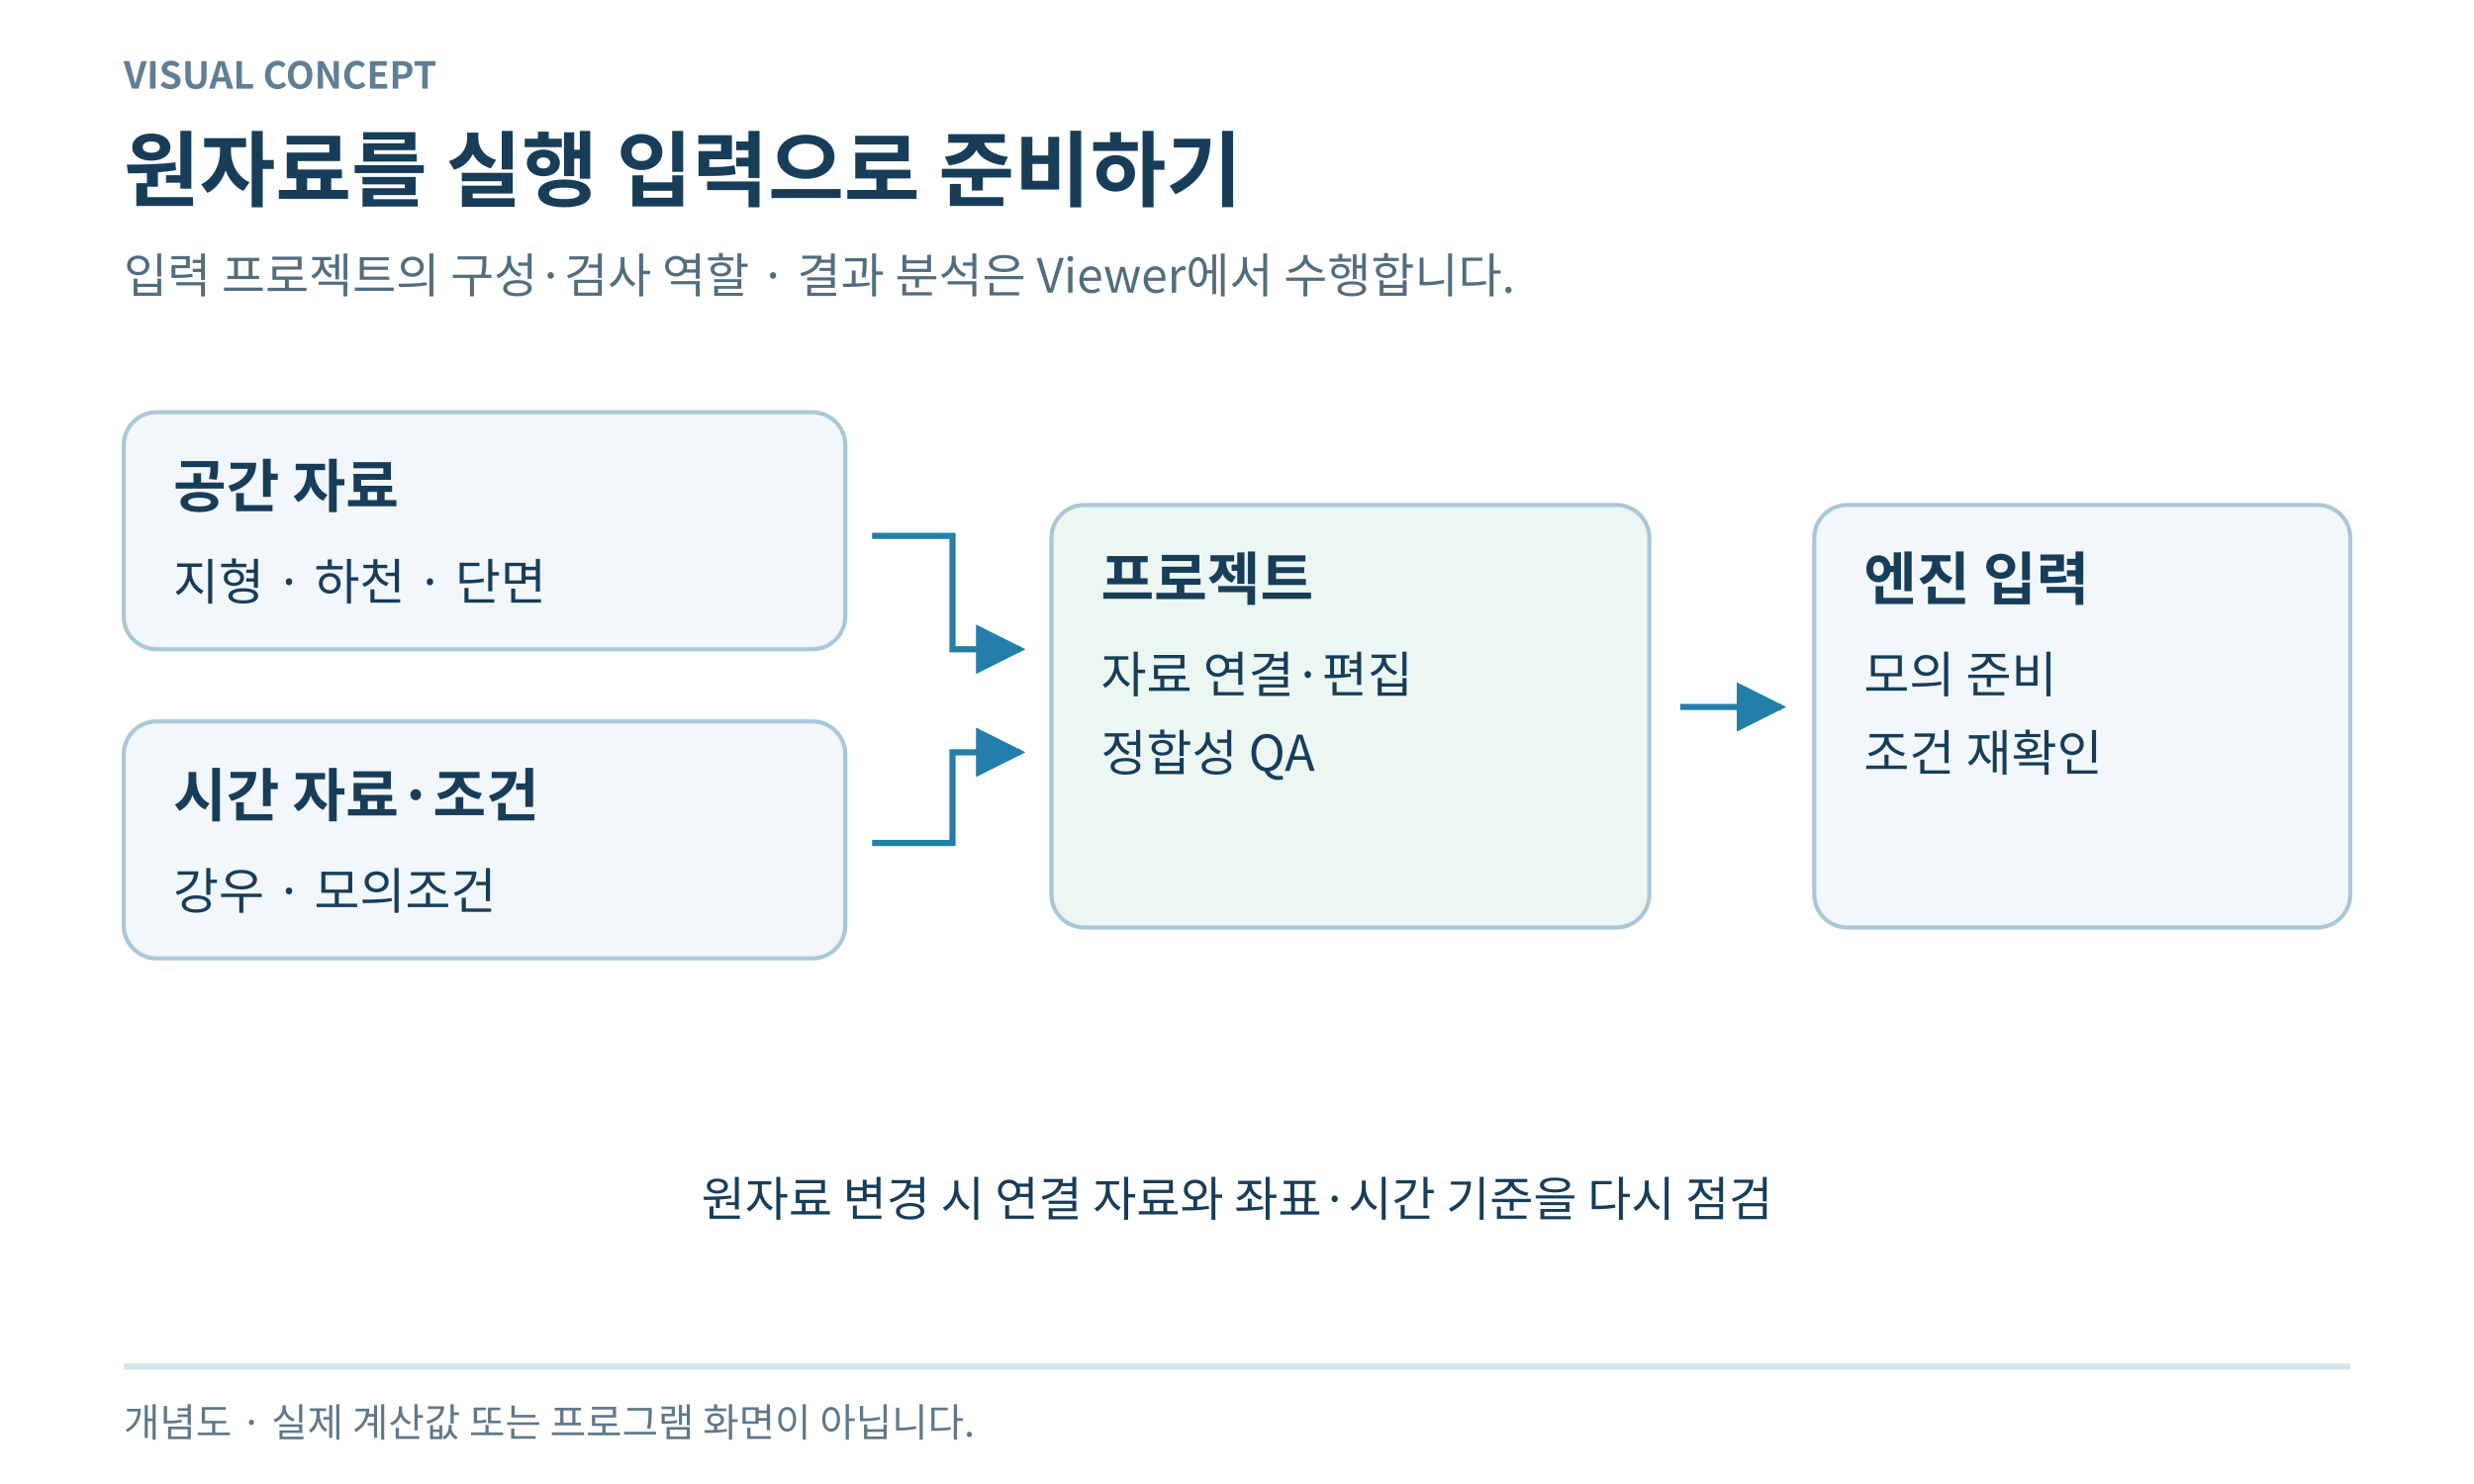
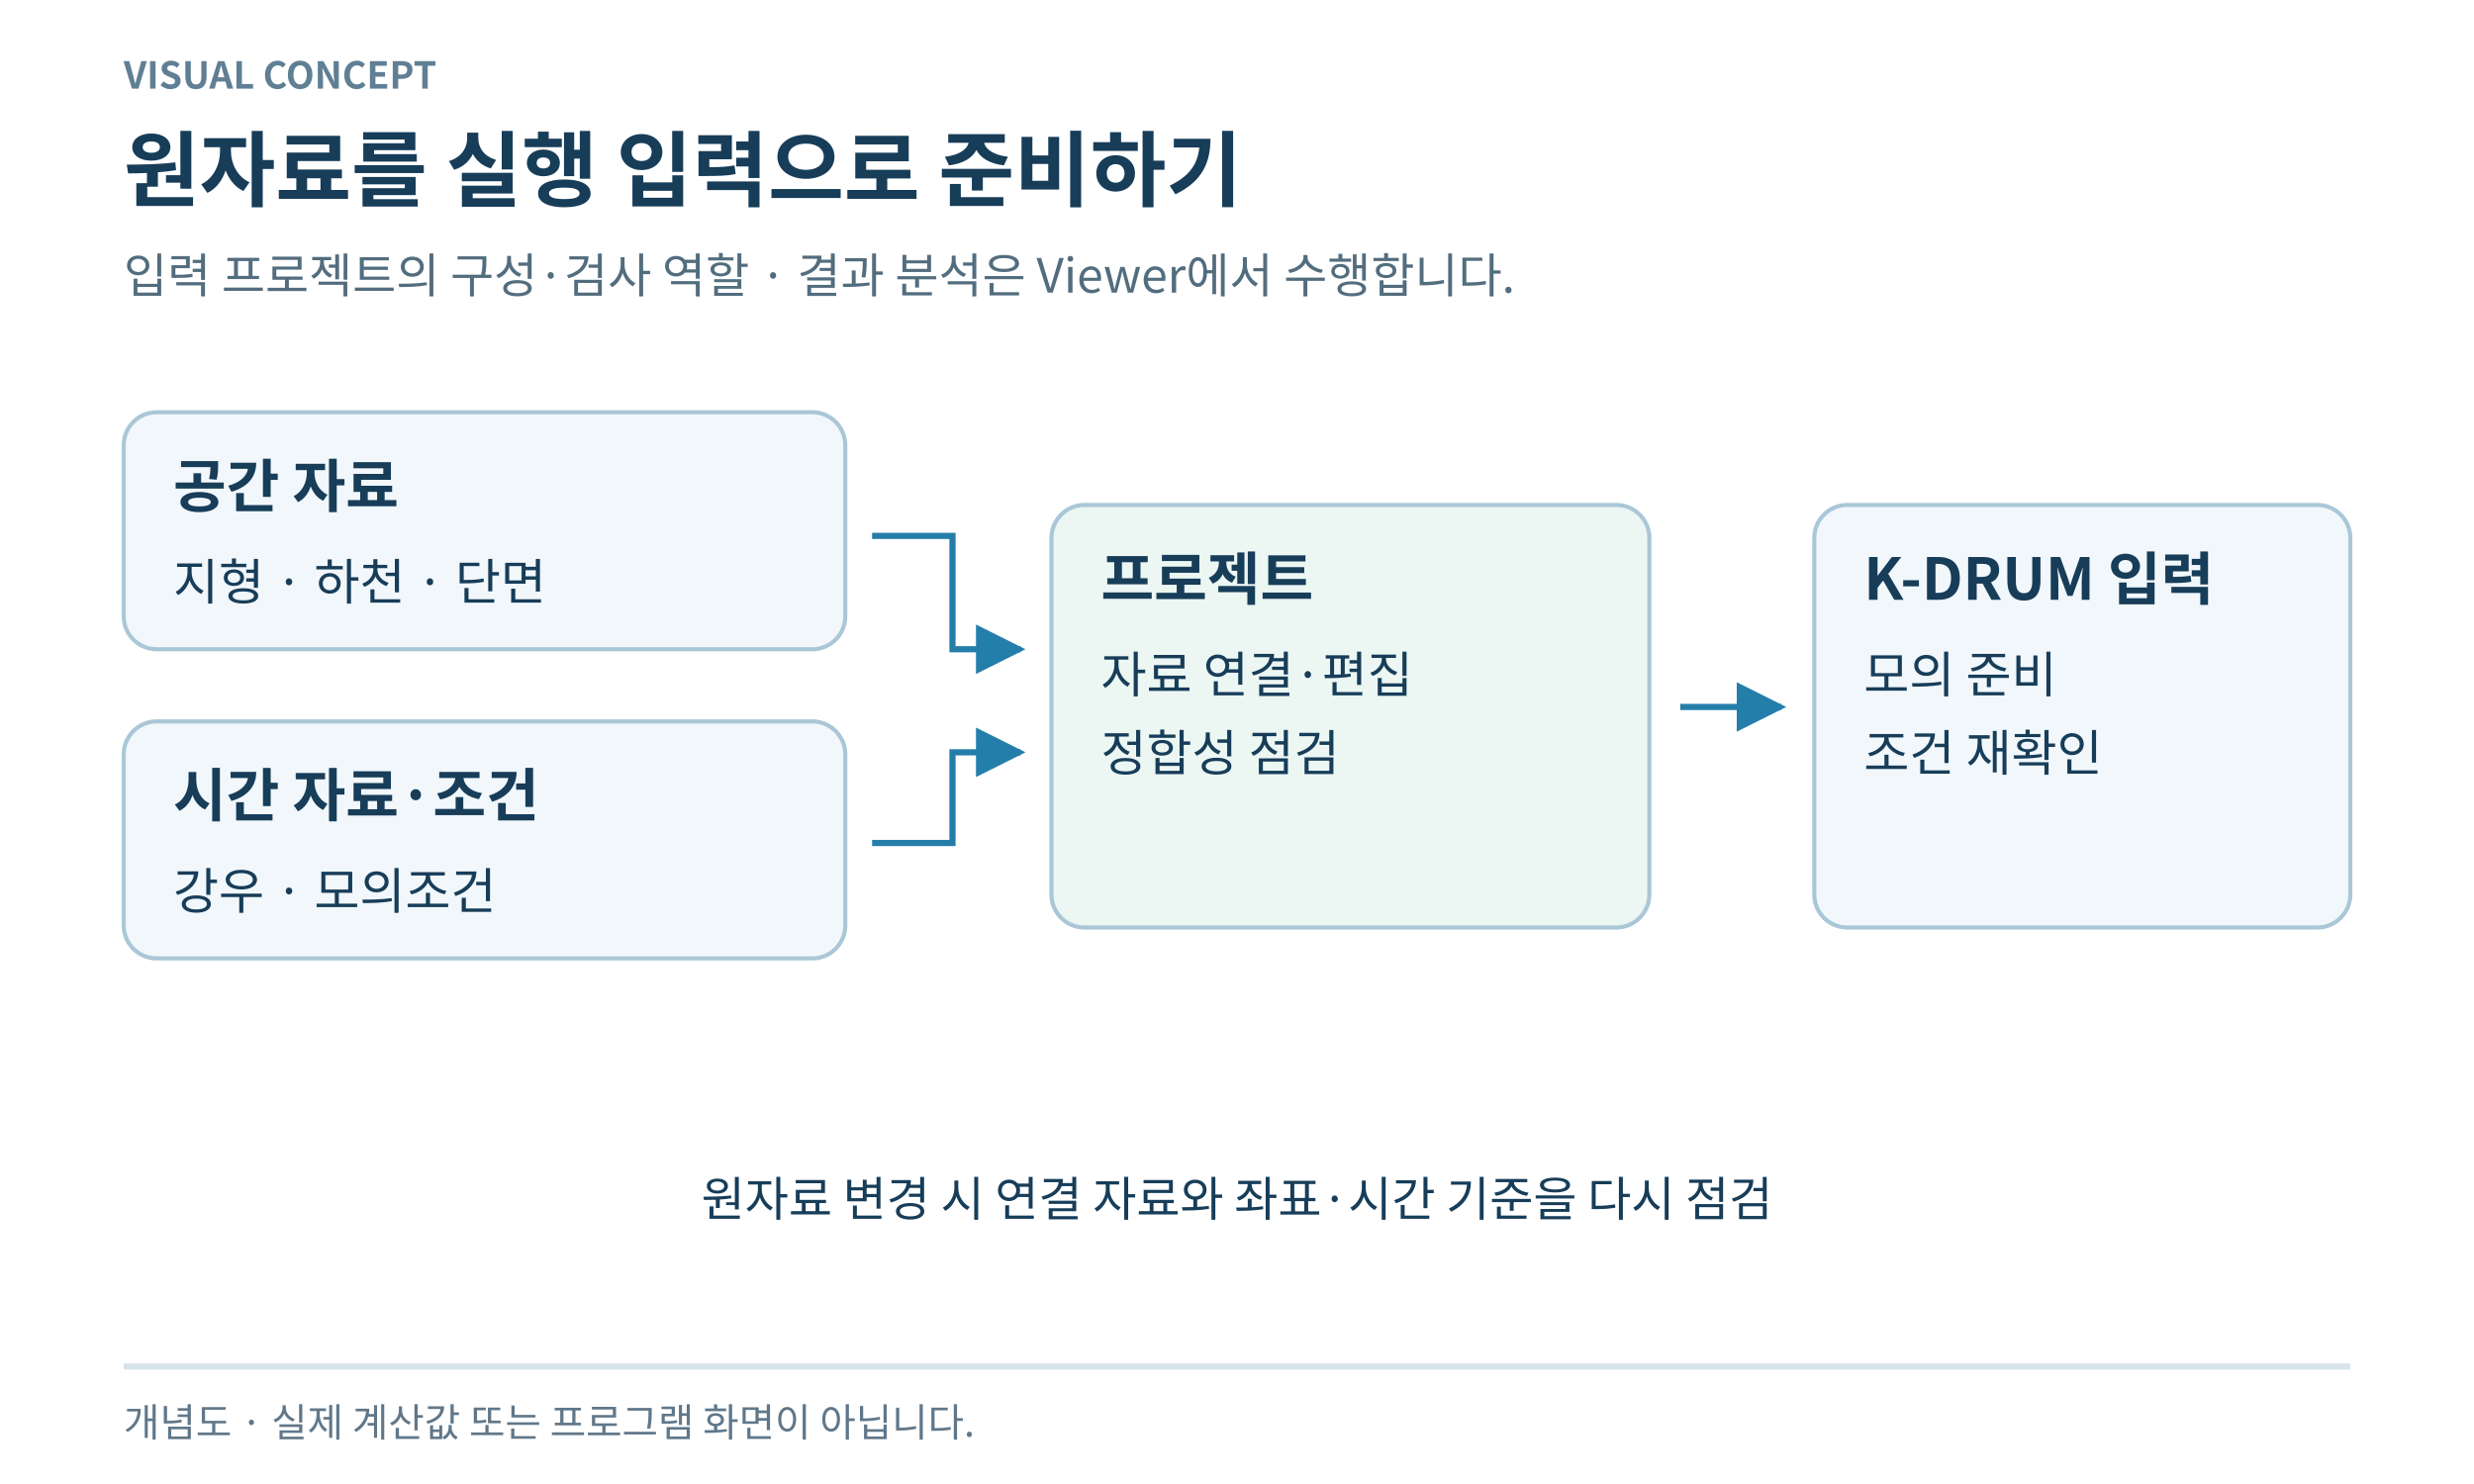
<svg xmlns="http://www.w3.org/2000/svg" width="1200" height="720" viewBox="0 0 1200 720" role="img" aria-labelledby="title desc">
  <defs>
    <marker id="arrow" viewBox="0 0 10 10" refX="9" refY="5" markerWidth="8" markerHeight="8" orient="auto-start-reverse">
      <path d="M0 0 10 5 0 10Z" fill="#247eaa" />
    </marker>
    <pattern id="missing" width="12" height="12" patternUnits="userSpaceOnUse">
      <path d="M-3 3 3-3 M0 12 12 0 M9 15 15 9" stroke="#b2bdc5" stroke-width="2" />
    </pattern>
  </defs>
  <rect width="1200" height="720" fill="#fff" />
  <g font-family="Noto Sans CJK KR,Noto Sans KR,Malgun Gothic,Arial,sans-serif">
    <text x="60" y="43" font-size="18" font-weight="600" text-anchor="start" fill="#607f94">VISUAL CONCEPT</text>
    <text x="60" y="97" font-size="40" font-weight="700" text-anchor="start" fill="#173d59">원자료를 실행 입력으로 준비하기</text>
    <text x="60" y="142" font-size="23" font-weight="400" text-anchor="start" fill="#526d7e">입력 프로젝트의 구성·검사 역할 · 결과 분석은 Viewer에서 수행합니다.</text>
    <rect x="60" y="200" width="350" height="115" rx="16" fill="#f1f7fb" stroke="#aac7d7" stroke-width="2" />
    <text x="84" y="246" font-size="28" font-weight="700" text-anchor="start" fill="#173d59">공간 자료</text>
    <text x="84" y="291" font-size="24" font-weight="400" text-anchor="start" fill="#173d59">지형 · 하천 · 단면</text>
    <rect x="60" y="350" width="350" height="115" rx="16" fill="#f1f7fb" stroke="#aac7d7" stroke-width="2" />
    <text x="84" y="396" font-size="28" font-weight="700" text-anchor="start" fill="#173d59">시간 자료·조건</text>
    <text x="84" y="441" font-size="24" font-weight="400" text-anchor="start" fill="#173d59">강우 · 모의조건</text>
    <path d="M423 260H462V315H495" fill="none" stroke="#247eaa" stroke-width="3" marker-end="url(#arrow)" />
    <path d="M423 409H462V365H495" fill="none" stroke="#247eaa" stroke-width="3" marker-end="url(#arrow)" />
    <rect x="510" y="245" width="290" height="205" rx="16" fill="#ecf6f3" stroke="#aac7d7" stroke-width="2" />
    <text x="534" y="291" font-size="28" font-weight="700" text-anchor="start" fill="#173d59">프로젝트</text>
    <text x="534" y="336" font-size="24" font-weight="400" text-anchor="start" fill="#173d59">자료 연결·편집</text>
-     <text x="534" y="374" font-size="24" font-weight="400" text-anchor="start" fill="#173d59">정합성 QA</text>
+     <text x="534" y="374" font-size="24" font-weight="400" text-anchor="start" fill="#173d59">정합성 점검</text>
    <line x1="815" y1="343" x2="864" y2="343" stroke="#247eaa" stroke-width="3" marker-end="url(#arrow)" />
    <rect x="880" y="245" width="260" height="205" rx="16" fill="#f1f7fb" stroke="#aac7d7" stroke-width="2" />
-     <text x="904" y="291" font-size="28" font-weight="700" text-anchor="start" fill="#173d59">엔진 입력</text>
+     <text x="904" y="291" font-size="28" font-weight="700" text-anchor="start" fill="#173d59">K-DRUM 입력</text>
    <text x="904" y="336" font-size="24" font-weight="400" text-anchor="start" fill="#173d59">모의 준비</text>
    <text x="904" y="374" font-size="24" font-weight="400" text-anchor="start" fill="#173d59">조건 재확인</text>
    <text x="600" y="590" font-size="23" font-weight="500" text-anchor="middle" fill="#173d59">원자료 변경 시 연결 자료와 좌표·시간 기준을 다시 점검</text>
    <line x1="60" y1="663" x2="1140" y2="663" stroke="#d7e4ec" stroke-width="3" />
    <text x="60" y="697" font-size="19" font-weight="400" text-anchor="start" fill="#607789">개념도 · 실제 계산값 또는 프로그램 화면이 아닙니다.</text>
  </g>
</svg>
